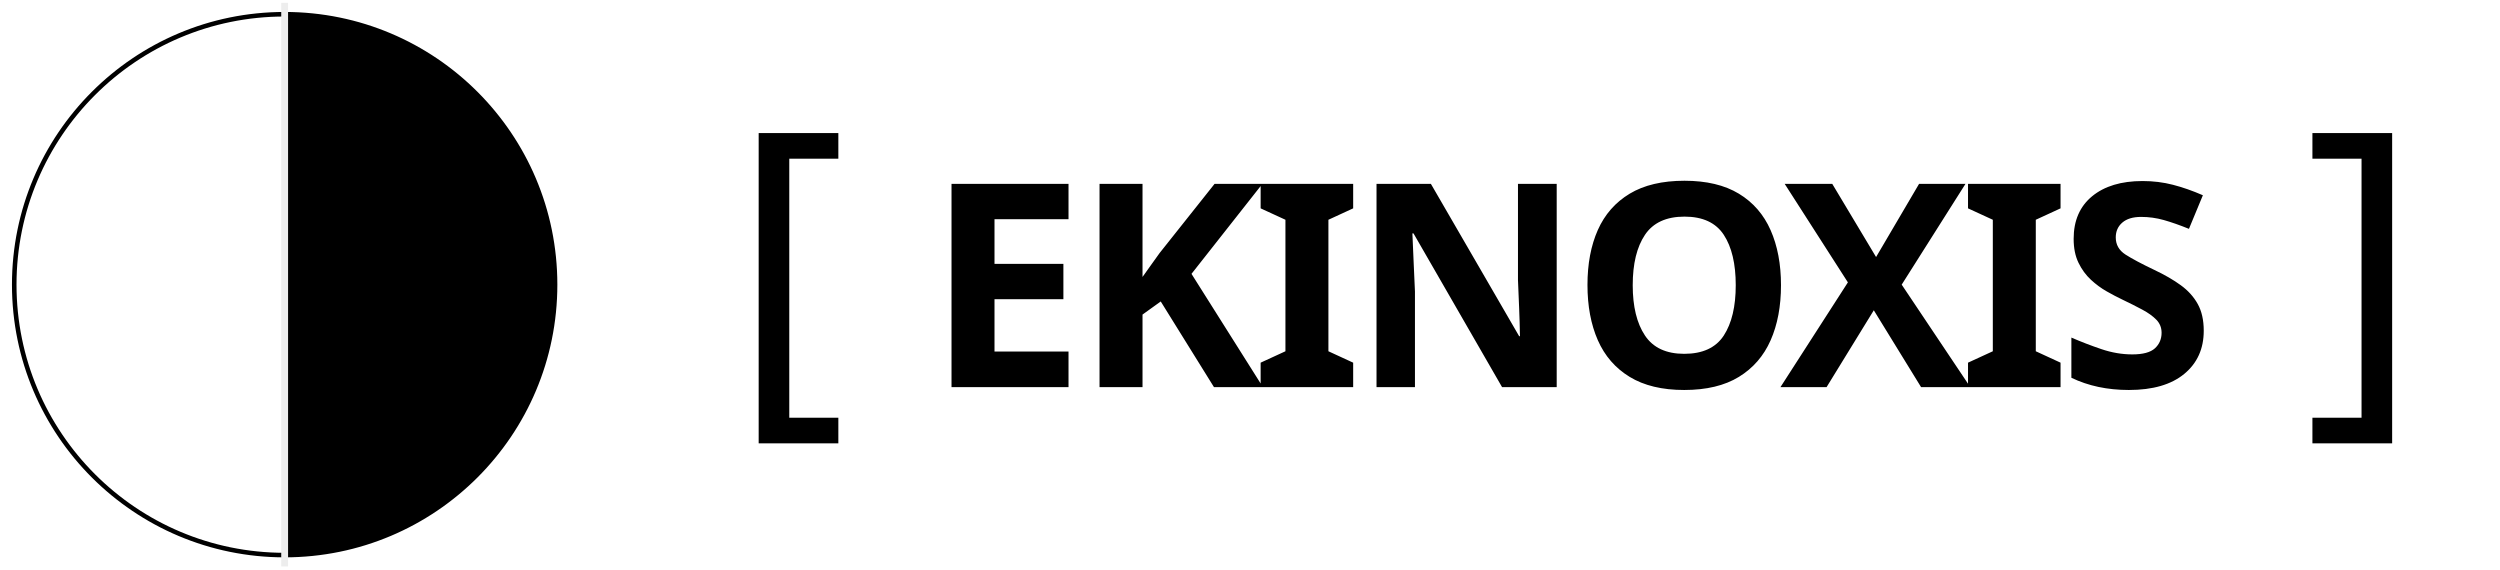
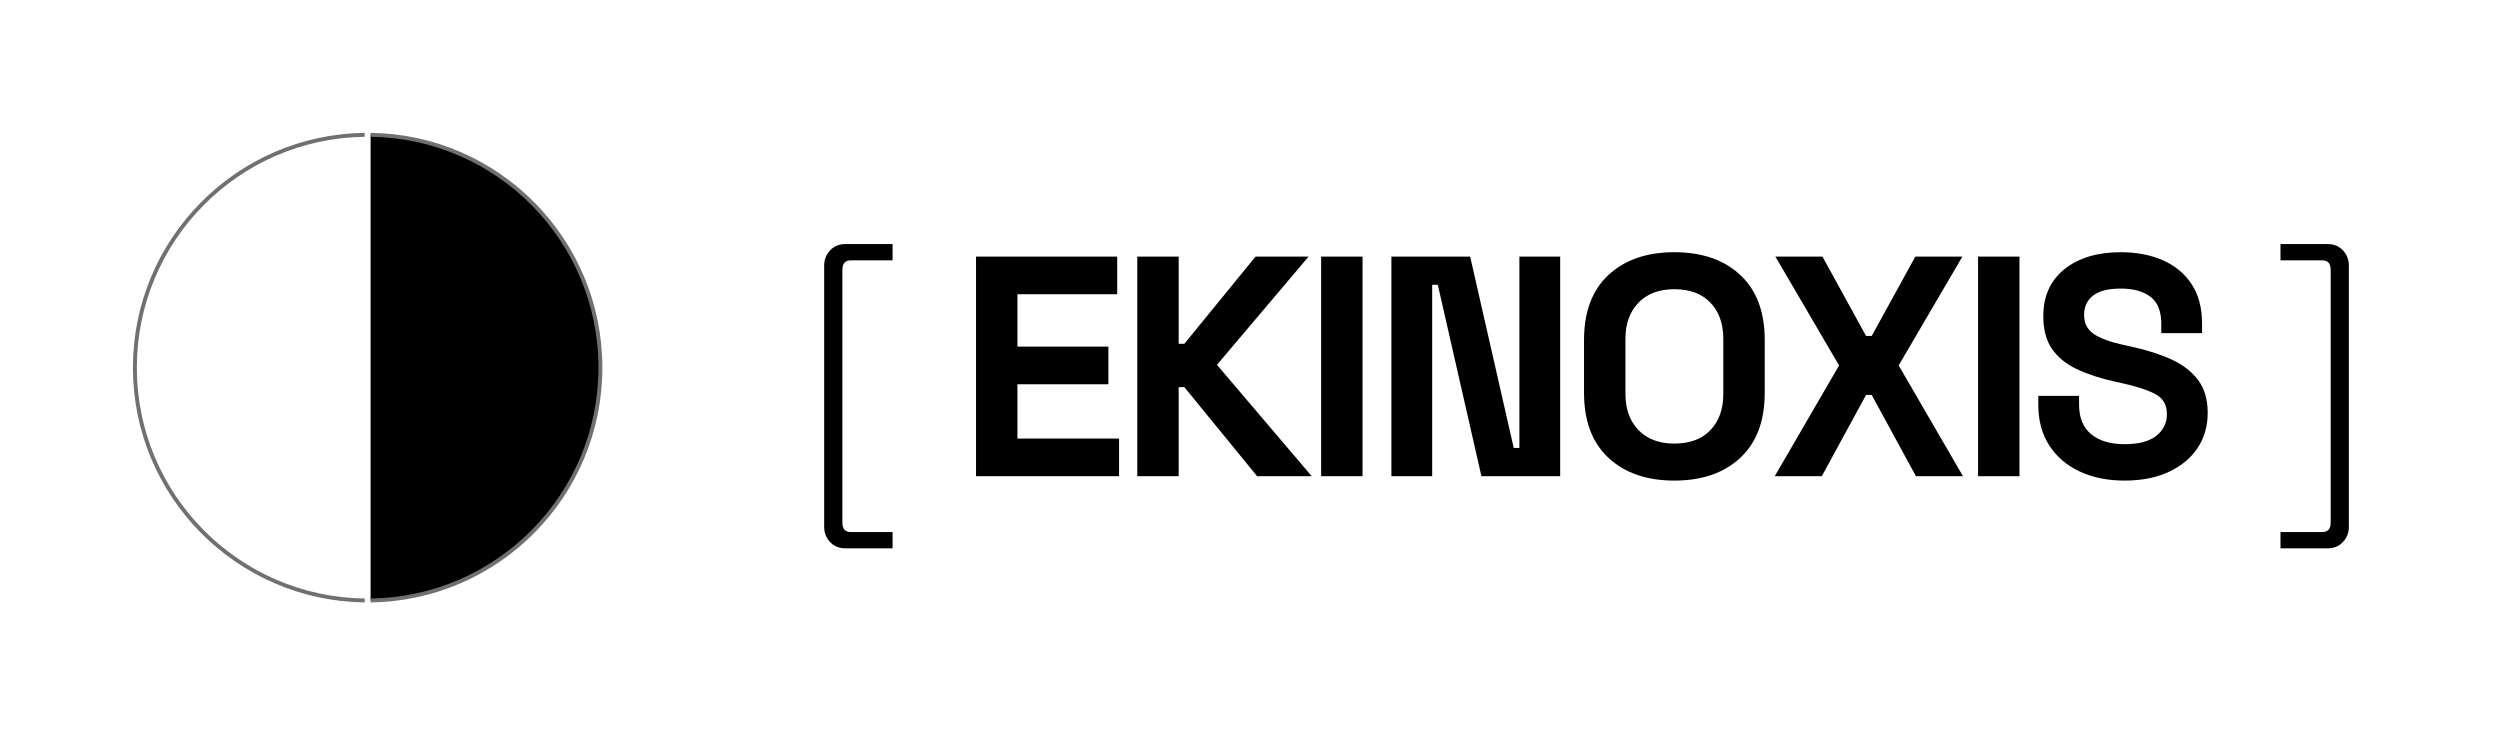
- <svg xmlns="http://www.w3.org/2000/svg" width="808" height="184" viewBox="0 0 808 184">
-   <circle cx="92" cy="92" r="87.4" fill="transparent" stroke="#000000" stroke-width="1.472" />
-   <path d="M 92 4.6 A 87.4 87.4 0 0 1 92 179.4 Z" fill="#000000" />
-   <line x1="92" y1="0.92" x2="92" y2="183.08" stroke="#EDEDED" stroke-width="2.208" />
-   <g font-family="'Space Grotesk', sans-serif" font-weight="700" letter-spacing="-0.04em" text-anchor="start">
-     <text x="236" y="125.12" font-size="115" font-weight="300" fill="#000000">[</text>
-     <text x="299.25" y="125.12" font-size="92" fill="#000000">EKINOXIS</text>
-     <text x="744.5" y="125.12" font-size="115" font-weight="300" fill="#000000">]</text>
-   </g>
+ <svg xmlns="http://www.w3.org/2000/svg" width="1020" height="300" viewBox="0 0 1020 300" role="img" aria-label="Ekinoxis">
+   <path d="M 151.2 55.008 A 95 95 0 0 1 151.2 244.992 Z" fill="#000000" />
+   <path d="M 151.2 55.008 A 95 95 0 0 1 151.2 244.992 M 148.8 244.992 A 95 95 0 0 1 148.8 55.008" fill="none" stroke="#707070" stroke-width="1.6" />
+   <path d="M364.17 223.73L344.97 223.73Q341.13 223.73 338.70 221.17Q336.26 218.61 336.26 214.90L336.26 214.90L336.26 108.40Q336.26 104.69 338.70 102.13Q341.13 99.57 344.97 99.57L344.97 99.57L364.17 99.57L364.17 106.22L347.14 106.22Q343.69 106.22 343.69 110.06L343.69 110.06L343.69 213.23Q343.69 217.07 347.14 217.07L347.14 217.07L364.17 217.07L364.17 223.73Z" fill="#000000" />
+   <path d="M456.58 194.29L398.22 194.29L398.22 104.69L455.82 104.69L455.82 120.05L415.11 120.05L415.11 141.42L452.23 141.42L452.23 156.78L415.11 156.78L415.11 178.93L456.58 178.93L456.58 194.29Z" fill="#000000" />
+   <path d="M480.90 194.29L464.01 194.29L464.01 104.69L480.90 104.69L480.90 140.27L483.21 140.27L512.26 104.69L533.90 104.69L496.52 148.85L535.18 194.29L512.90 194.29L483.21 157.94L480.90 157.94L480.90 194.29Z" fill="#000000" />
+   <path d="M555.91 194.29L539.02 194.29L539.02 104.69L555.91 104.69L555.91 194.29Z" fill="#000000" />
+   <path d="M584.33 194.29L567.69 194.29L567.69 104.69L599.82 104.69L617.61 182.77L619.91 182.77L619.91 104.69L636.55 104.69L636.55 194.29L604.42 194.29L586.63 116.21L584.33 116.21L584.33 194.29Z" fill="#000000" />
+   <path d="M683.14 196.08L683.14 196.08Q666.25 196.08 656.26 186.80Q646.28 177.52 646.28 160.24L646.28 160.24L646.28 138.74Q646.28 121.46 656.26 112.18Q666.25 102.90 683.14 102.90L683.14 102.90Q700.04 102.90 710.02 112.18Q720.01 121.46 720.01 138.74L720.01 138.74L720.01 160.24Q720.01 177.52 710.02 186.80Q700.04 196.08 683.14 196.08ZM683.14 180.98L683.14 180.98Q692.62 180.98 697.86 175.47Q703.11 169.97 703.11 160.75L703.11 160.75L703.11 138.22Q703.11 129.01 697.86 123.50Q692.62 118.00 683.14 118.00L683.14 118.00Q673.80 118.00 668.49 123.50Q663.18 129.01 663.18 138.22L663.18 138.22L663.18 160.75Q663.18 169.97 668.49 175.47Q673.80 180.98 683.14 180.98Z" fill="#000000" />
+   <path d="M743.30 194.29L724.10 194.29L750.34 149.10L724.36 104.69L743.56 104.69L761.35 137.07L763.66 137.07L781.45 104.69L800.65 104.69L774.66 149.10L800.90 194.29L781.70 194.29L763.66 161.14L761.35 161.14L743.30 194.29Z" fill="#000000" />
+   <path d="M823.94 194.29L807.05 194.29L807.05 104.69L823.94 104.69L823.94 194.29Z" fill="#000000" />
+   <path d="M866.82 196.08L866.82 196.08Q856.46 196.08 848.52 192.37Q840.58 188.66 836.10 181.74Q831.62 174.83 831.62 165.10L831.62 165.10L831.62 161.52L848.26 161.52L848.26 165.10Q848.26 173.17 853.26 177.20Q858.25 181.23 866.82 181.23L866.82 181.23Q875.53 181.23 879.82 177.78Q884.10 174.32 884.10 168.94L884.10 168.94Q884.10 163.31 879.43 160.82Q874.76 158.32 866.06 156.40L866.06 156.40L863.11 155.76Q853.90 153.71 847.30 150.58Q840.71 147.44 837.19 142.32Q833.67 137.20 833.67 129.01L833.67 129.01Q833.67 116.72 842.31 109.81Q850.95 102.90 865.29 102.90L865.29 102.90Q874.89 102.90 882.38 106.16Q889.86 109.42 894.15 115.89Q898.44 122.35 898.44 132.08L898.44 132.08L898.44 135.92L881.80 135.92L881.80 132.08Q881.80 124.40 877.38 121.07Q872.97 117.74 865.29 117.74L865.29 117.74Q857.61 117.74 853.96 120.62Q850.31 123.50 850.31 128.50L850.31 128.50Q850.31 133.49 854.15 136.18Q857.99 138.86 866.06 140.66L866.06 140.66L869.00 141.30Q878.60 143.34 885.70 146.54Q892.81 149.74 896.78 154.99Q900.74 160.24 900.74 168.43L900.74 168.43Q900.74 176.62 896.58 182.83Q892.42 189.04 884.81 192.56Q877.19 196.08 866.82 196.08Z" fill="#000000" />
+   <path d="M949.64 223.73L930.44 223.73L930.44 217.07L947.46 217.07Q950.92 217.07 950.92 213.23L950.92 213.23L950.92 110.06Q950.92 106.22 947.46 106.22L947.46 106.22L930.44 106.22L930.44 99.57L949.64 99.57Q953.48 99.57 955.91 102.13Q958.34 104.69 958.34 108.40L958.34 108.40L958.34 214.90Q958.34 218.61 955.91 221.17Q953.48 223.73 949.64 223.73L949.64 223.73Z" fill="#000000" />
</svg>
